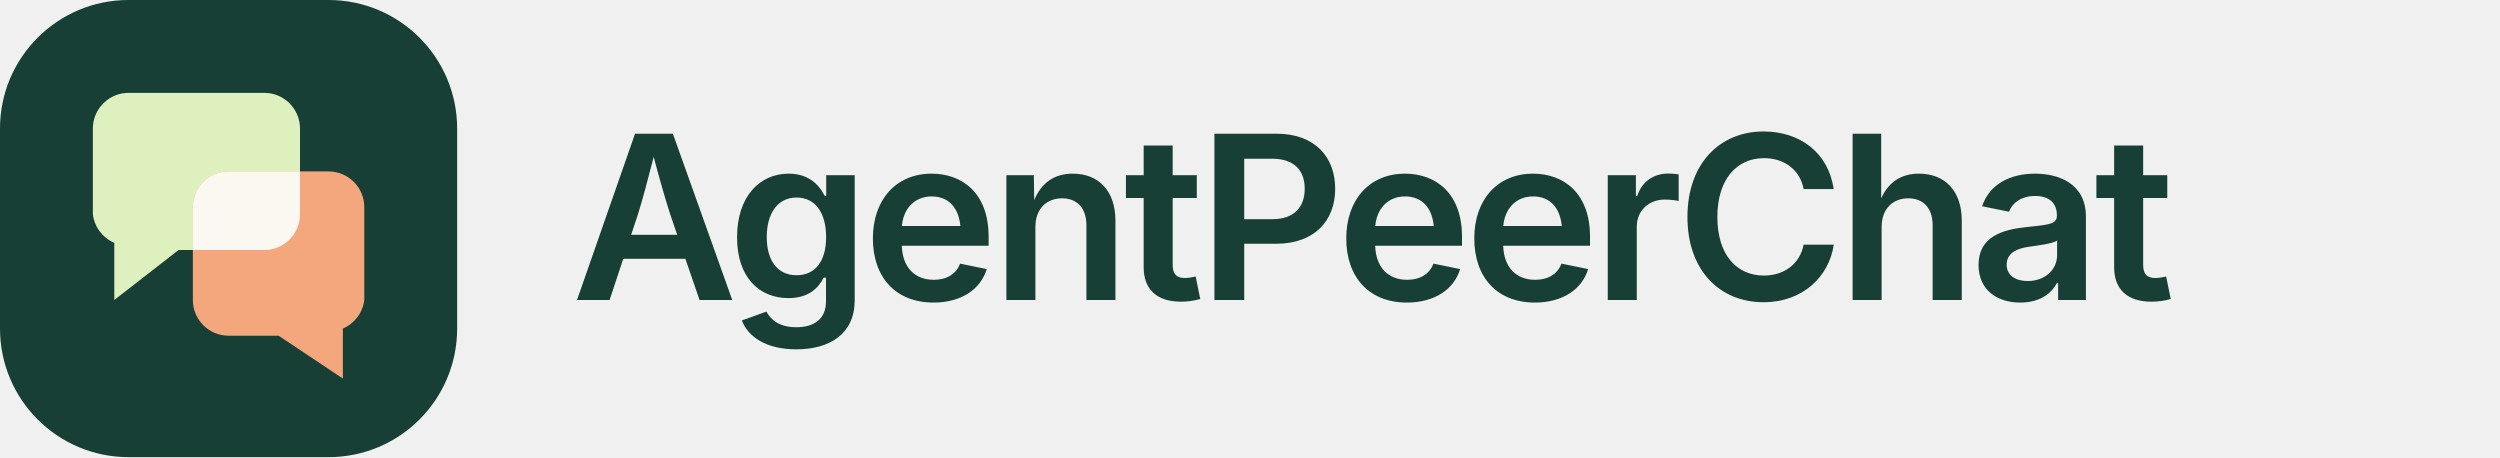
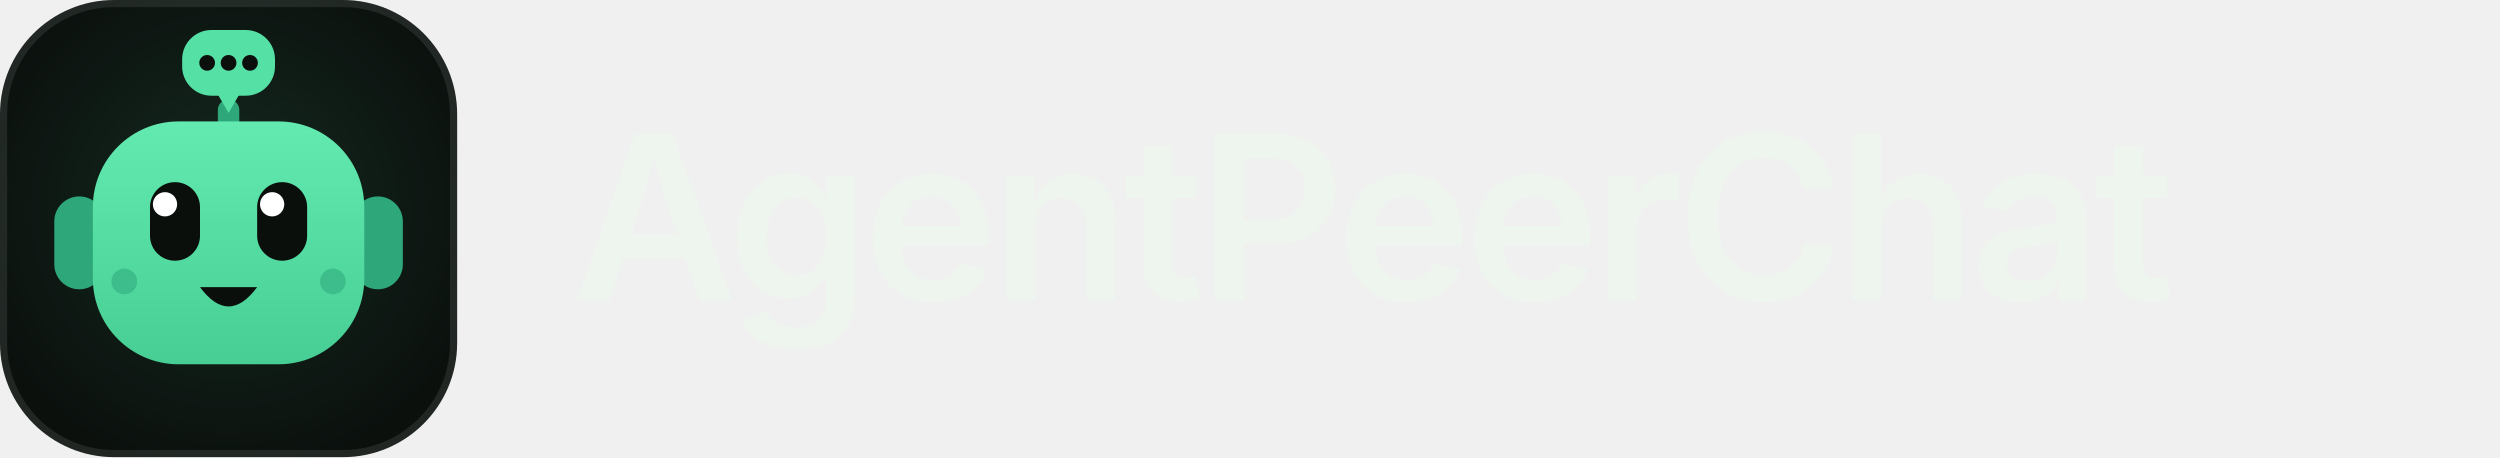
<svg xmlns="http://www.w3.org/2000/svg" viewBox="0 0 350 64" fill="none">
-   <rect width="64" height="64" rx="18" fill="#173F35" />
-   <path d="M13 18a5 5 0 0 1 5-5h19a5 5 0 0 1 5 5v12a5 5 0 0 1-5 5H25l-9 7v-8a5 5 0 0 1-3-4V18Z" fill="#DDF0BD" />
-   <path d="M27 29a5 5 0 0 1 5-5h14a5 5 0 0 1 5 5v13a5 5 0 0 1-3 4v7l-9-6h-7a5 5 0 0 1-5-5V29Z" fill="#F4A77C" />
-   <path d="M27 29a5 5 0 0 1 5-5h10v6a5 5 0 0 1-5 5H27v-6Z" fill="#FAF8F0" />
-   <text x="80" y="42" fill="#173F35" font-family="Inter, system-ui, sans-serif" font-size="32" font-weight="600" letter-spacing="-1">AgentPeerChat</text>
+   <rect width="64" height="64" rx="16" fill="#0B100D" />
+   <rect x=".5" y=".5" width="63" height="63" rx="15.5" stroke="rgba(255,255,255,.09)" />
+   <radialGradient id="apcGlow" cx="50%" cy="46%" r="58%">
+     <stop offset="0" stop-color="#55E0A5" stop-opacity=".13" />
+     <stop offset="1" stop-color="#55E0A5" stop-opacity="0" />
+   </radialGradient>
+   <rect width="64" height="64" rx="16" fill="url(#apcGlow)" />
+   <path d="M32 15.4V18.6" stroke="#2EA87B" stroke-width="3" stroke-linecap="round" />
+   <path d="M29.9 12.2h4.2L32 15.8z" fill="#55E0A5" />
+   <rect x="25.5" y="4.2" width="13" height="9.2" rx="4.1" fill="#55E0A5" />
+   <circle cx="29" cy="8.8" r="1.1" fill="#0B100D" />
+   <circle cx="32" cy="8.8" r="1.1" fill="#0B100D" />
+   <circle cx="35" cy="8.8" r="1.1" fill="#0B100D" />
+   <rect x="7.6" y="27.5" width="7" height="13" rx="3.5" fill="#2EA87B" />
+   <rect x="49.4" y="27.5" width="7" height="13" rx="3.5" fill="#2EA87B" />
+   <linearGradient id="apcFace" x1="0" y1="0" x2="0" y2="1">
+     <stop offset="0" stop-color="#63EAB1" />
+     <stop offset="1" stop-color="#47CE94" />
+   </linearGradient>
+   <rect x="13" y="17" width="38" height="34" rx="12" fill="url(#apcFace)" />
+   <rect x="21" y="25.5" width="7" height="11" rx="3.5" fill="#0A0F0C" />
+   <rect x="36" y="25.5" width="7" height="11" rx="3.5" fill="#0A0F0C" />
+   <circle cx="23.1" cy="28.6" r="1.7" fill="#fff" />
+   <circle cx="38.1" cy="28.6" r="1.7" fill="#fff" />
+   <path d="M28 40.2q4 5.4 8 0z" fill="#0A0F0C" />
+   <circle cx="17.4" cy="39.4" r="1.8" fill="#2EA87B" opacity=".55" />
+   <circle cx="46.6" cy="39.4" r="1.8" fill="#2EA87B" opacity=".55" />
+   <text x="80" y="42" fill="#EEF4EE" font-family="Inter, system-ui, sans-serif" font-size="32" font-weight="600" letter-spacing="-1">AgentPeerChat</text>
</svg>
